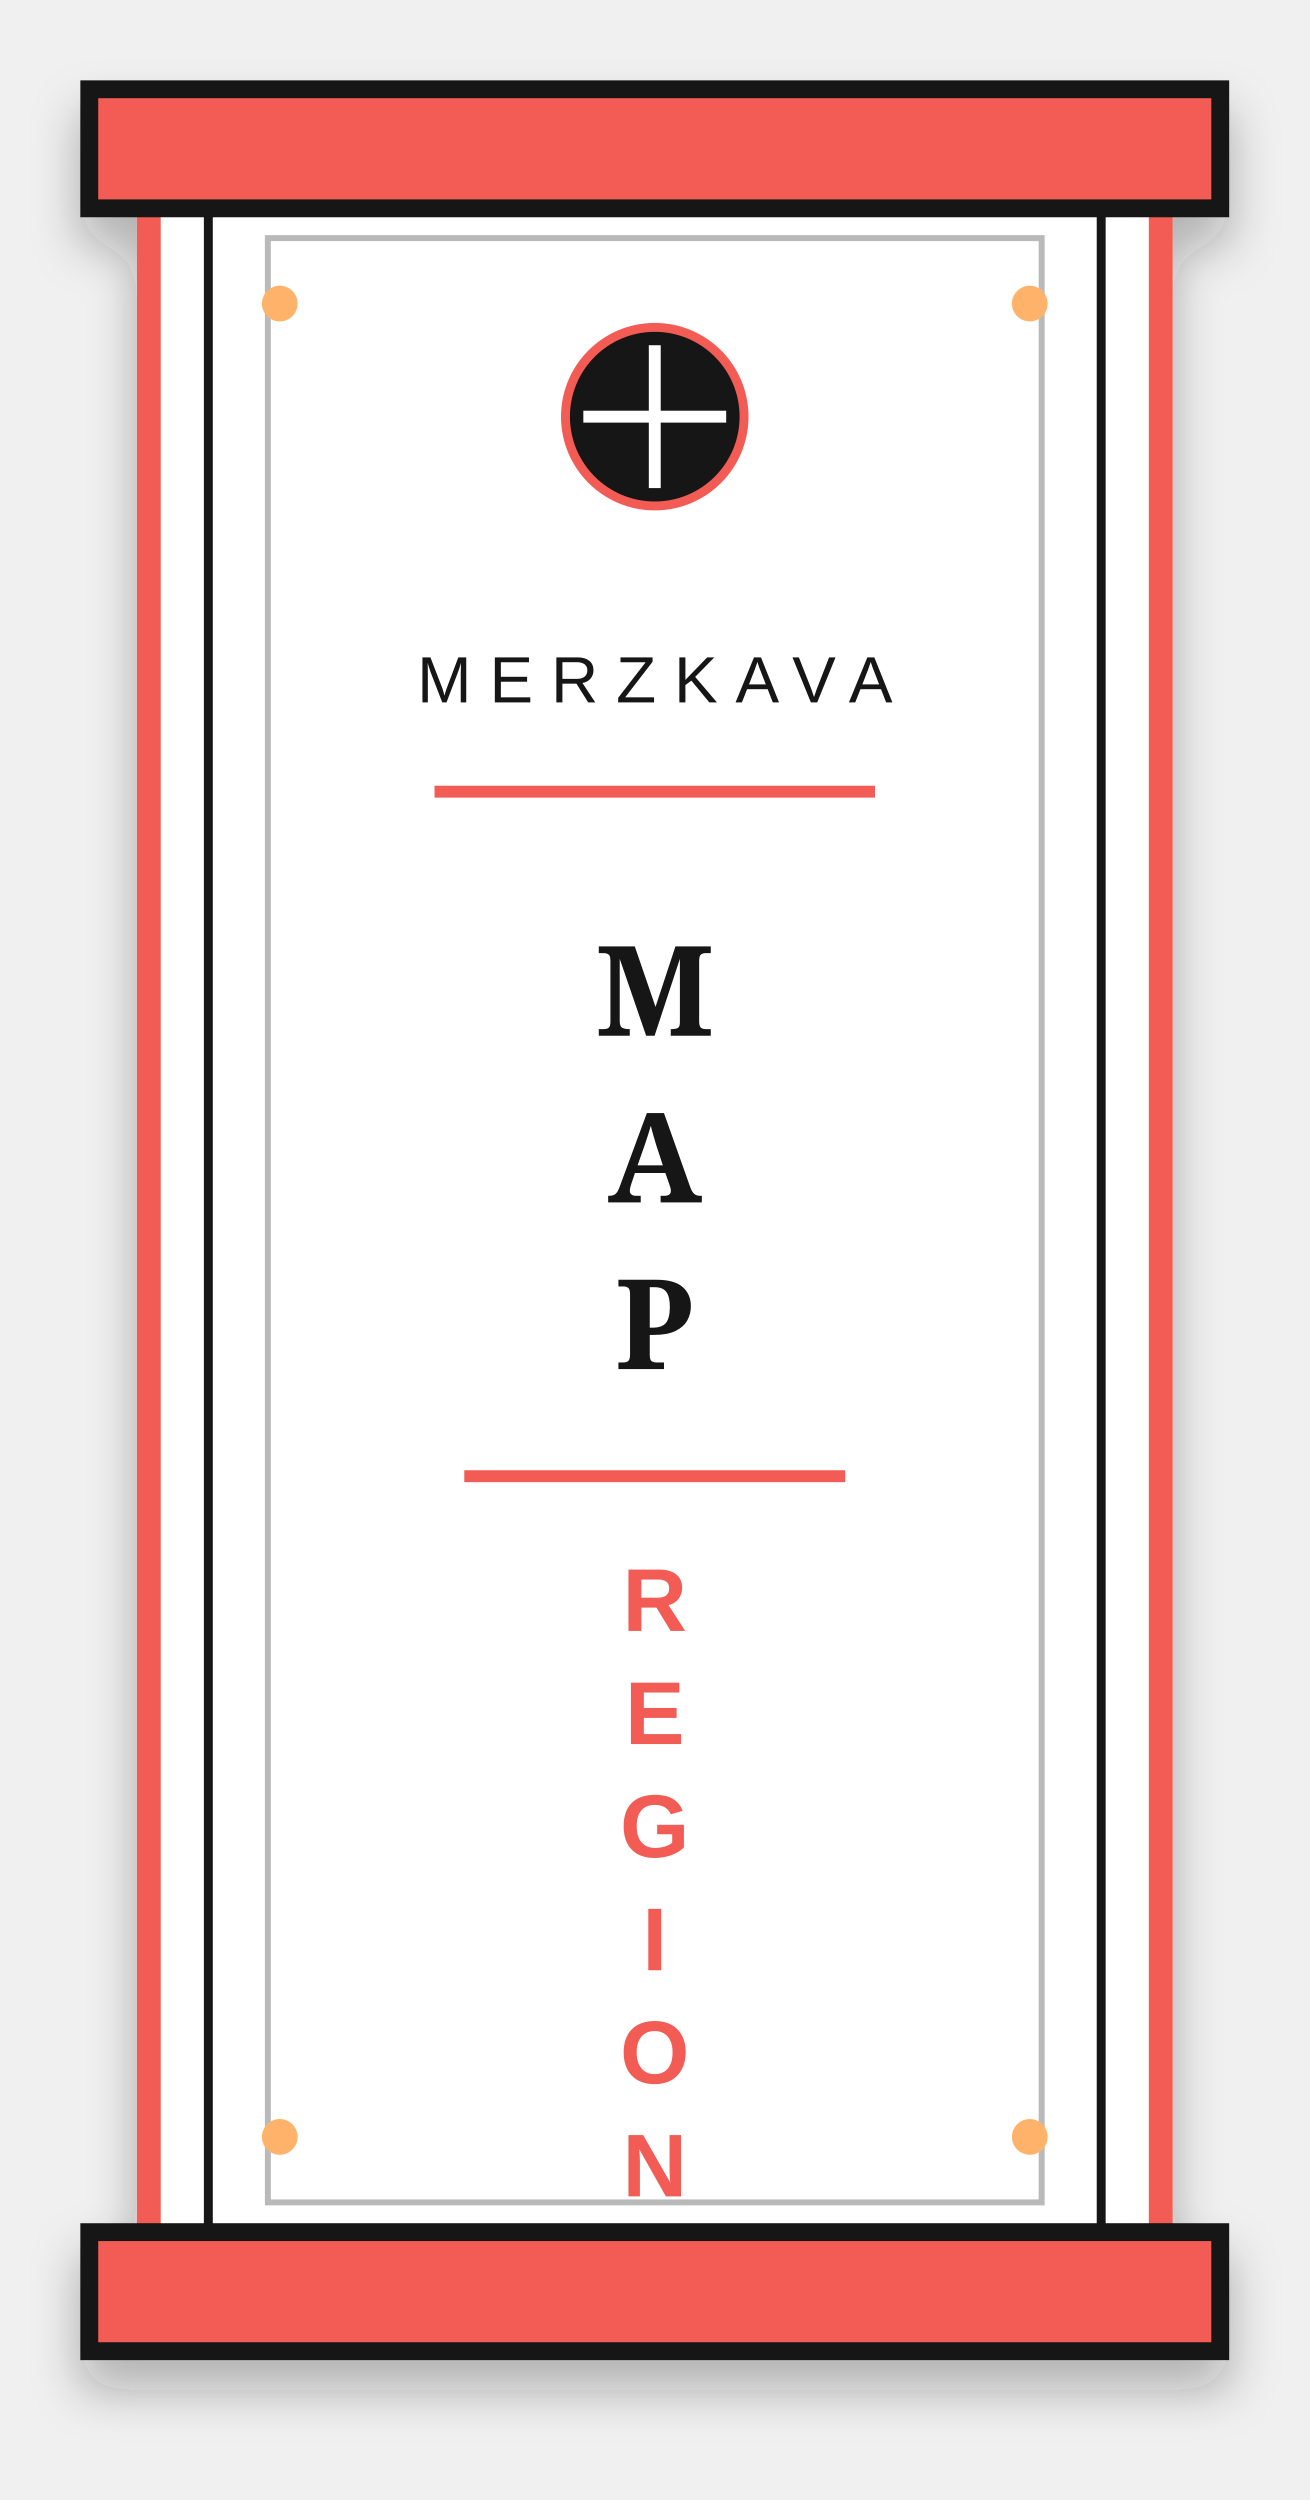
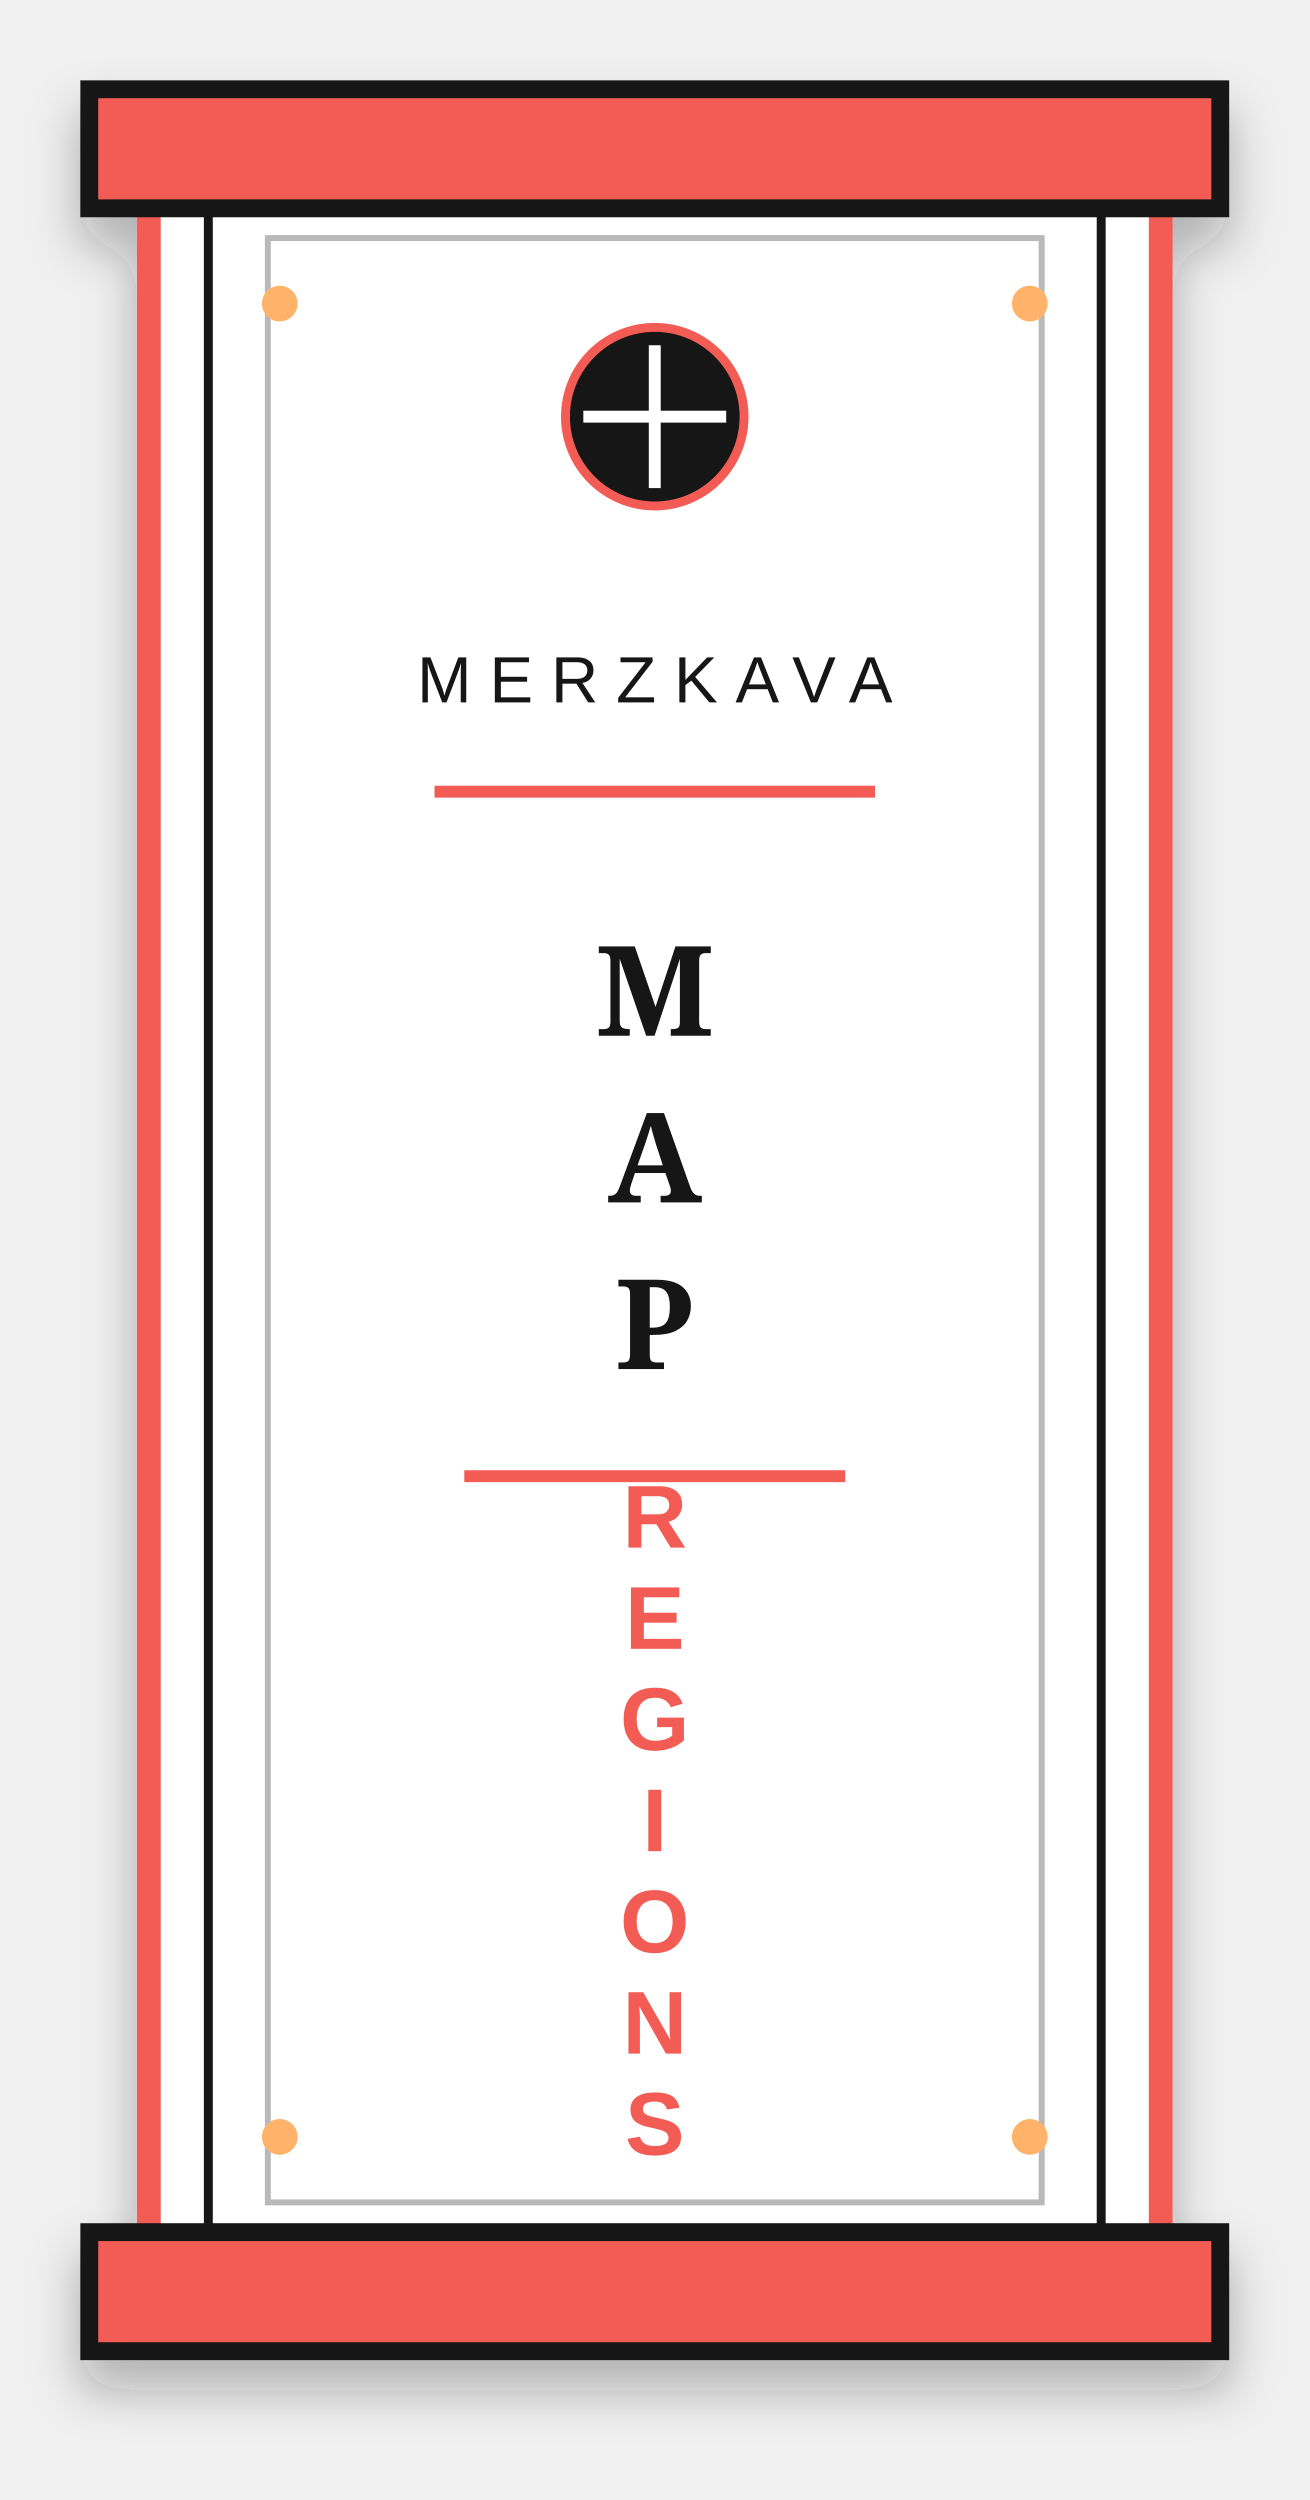
<svg xmlns="http://www.w3.org/2000/svg" width="220" height="420" viewBox="0 0 220 420" role="img" aria-labelledby="title">
  <defs>
    <filter id="s" x="-30%" y="-20%" width="160%" height="150%">
      <feDropShadow dx="0" dy="5" stdDeviation="4" flood-color="#151515" flood-opacity=".3" />
    </filter>
  </defs>
  <g filter="url(#s)">
    <path d="M25 20H195V390H25Z" fill="#FFFFFF" stroke="#F25C54" stroke-width="4" />
    <path d="M35 30H185V380H35Z" fill="none" stroke="#151515" stroke-width="1.5" />
    <path d="M45 40H175V370H45Z" fill="none" stroke="#151515" stroke-opacity=".3" />
    <path d="M15 15H205V35H15ZM15 375H205V395H15Z" fill="#F25C54" stroke="#151515" stroke-width="3" />
    <circle cx="110" cy="70" r="15" fill="#151515" stroke="#F25C54" stroke-width="1.5" />
    <path d="M110 58V82M98 70H122" stroke="#FFFFFF" stroke-width="2" />
    <text x="110" y="118" fill="#151515" text-anchor="middle" font-family="Arial, sans-serif" font-size="11" letter-spacing="3">MERZKAVA</text>
    <path d="M73 133H147" stroke="#F25C54" stroke-width="2" />
    <g fill="#151515" text-anchor="middle" font-family="Georgia, serif" font-size="21" font-weight="700">
      <text x="110" y="174">M</text>
      <text x="110" y="202">A</text>
      <text x="110" y="230">P</text>
    </g>
    <path d="M78 248H142" stroke="#F25C54" stroke-width="2" />
    <g fill="#F25C54" text-anchor="middle" font-family="Arial, sans-serif" font-size="15" font-weight="700">
-       <text x="110" y="274">R</text>
-       <text x="110" y="293">E</text>
-       <text x="110" y="312">G</text>
-       <text x="110" y="331">I</text>
-       <text x="110" y="350">O</text>
-       <text x="110" y="369">N</text>
+       <text x="110" y="260">R</text>
+       <text x="110" y="277">E</text>
+       <text x="110" y="294">G</text>
+       <text x="110" y="311">I</text>
+       <text x="110" y="328">O</text>
+       <text x="110" y="345">N</text>
+       <text x="110" y="362">S</text>
    </g>
    <circle cx="47" cy="51" r="3" fill="#FFB36B" />
    <circle cx="173" cy="51" r="3" fill="#FFB36B" />
    <circle cx="47" cy="359" r="3" fill="#FFB36B" />
    <circle cx="173" cy="359" r="3" fill="#FFB36B" />
  </g>
</svg>
